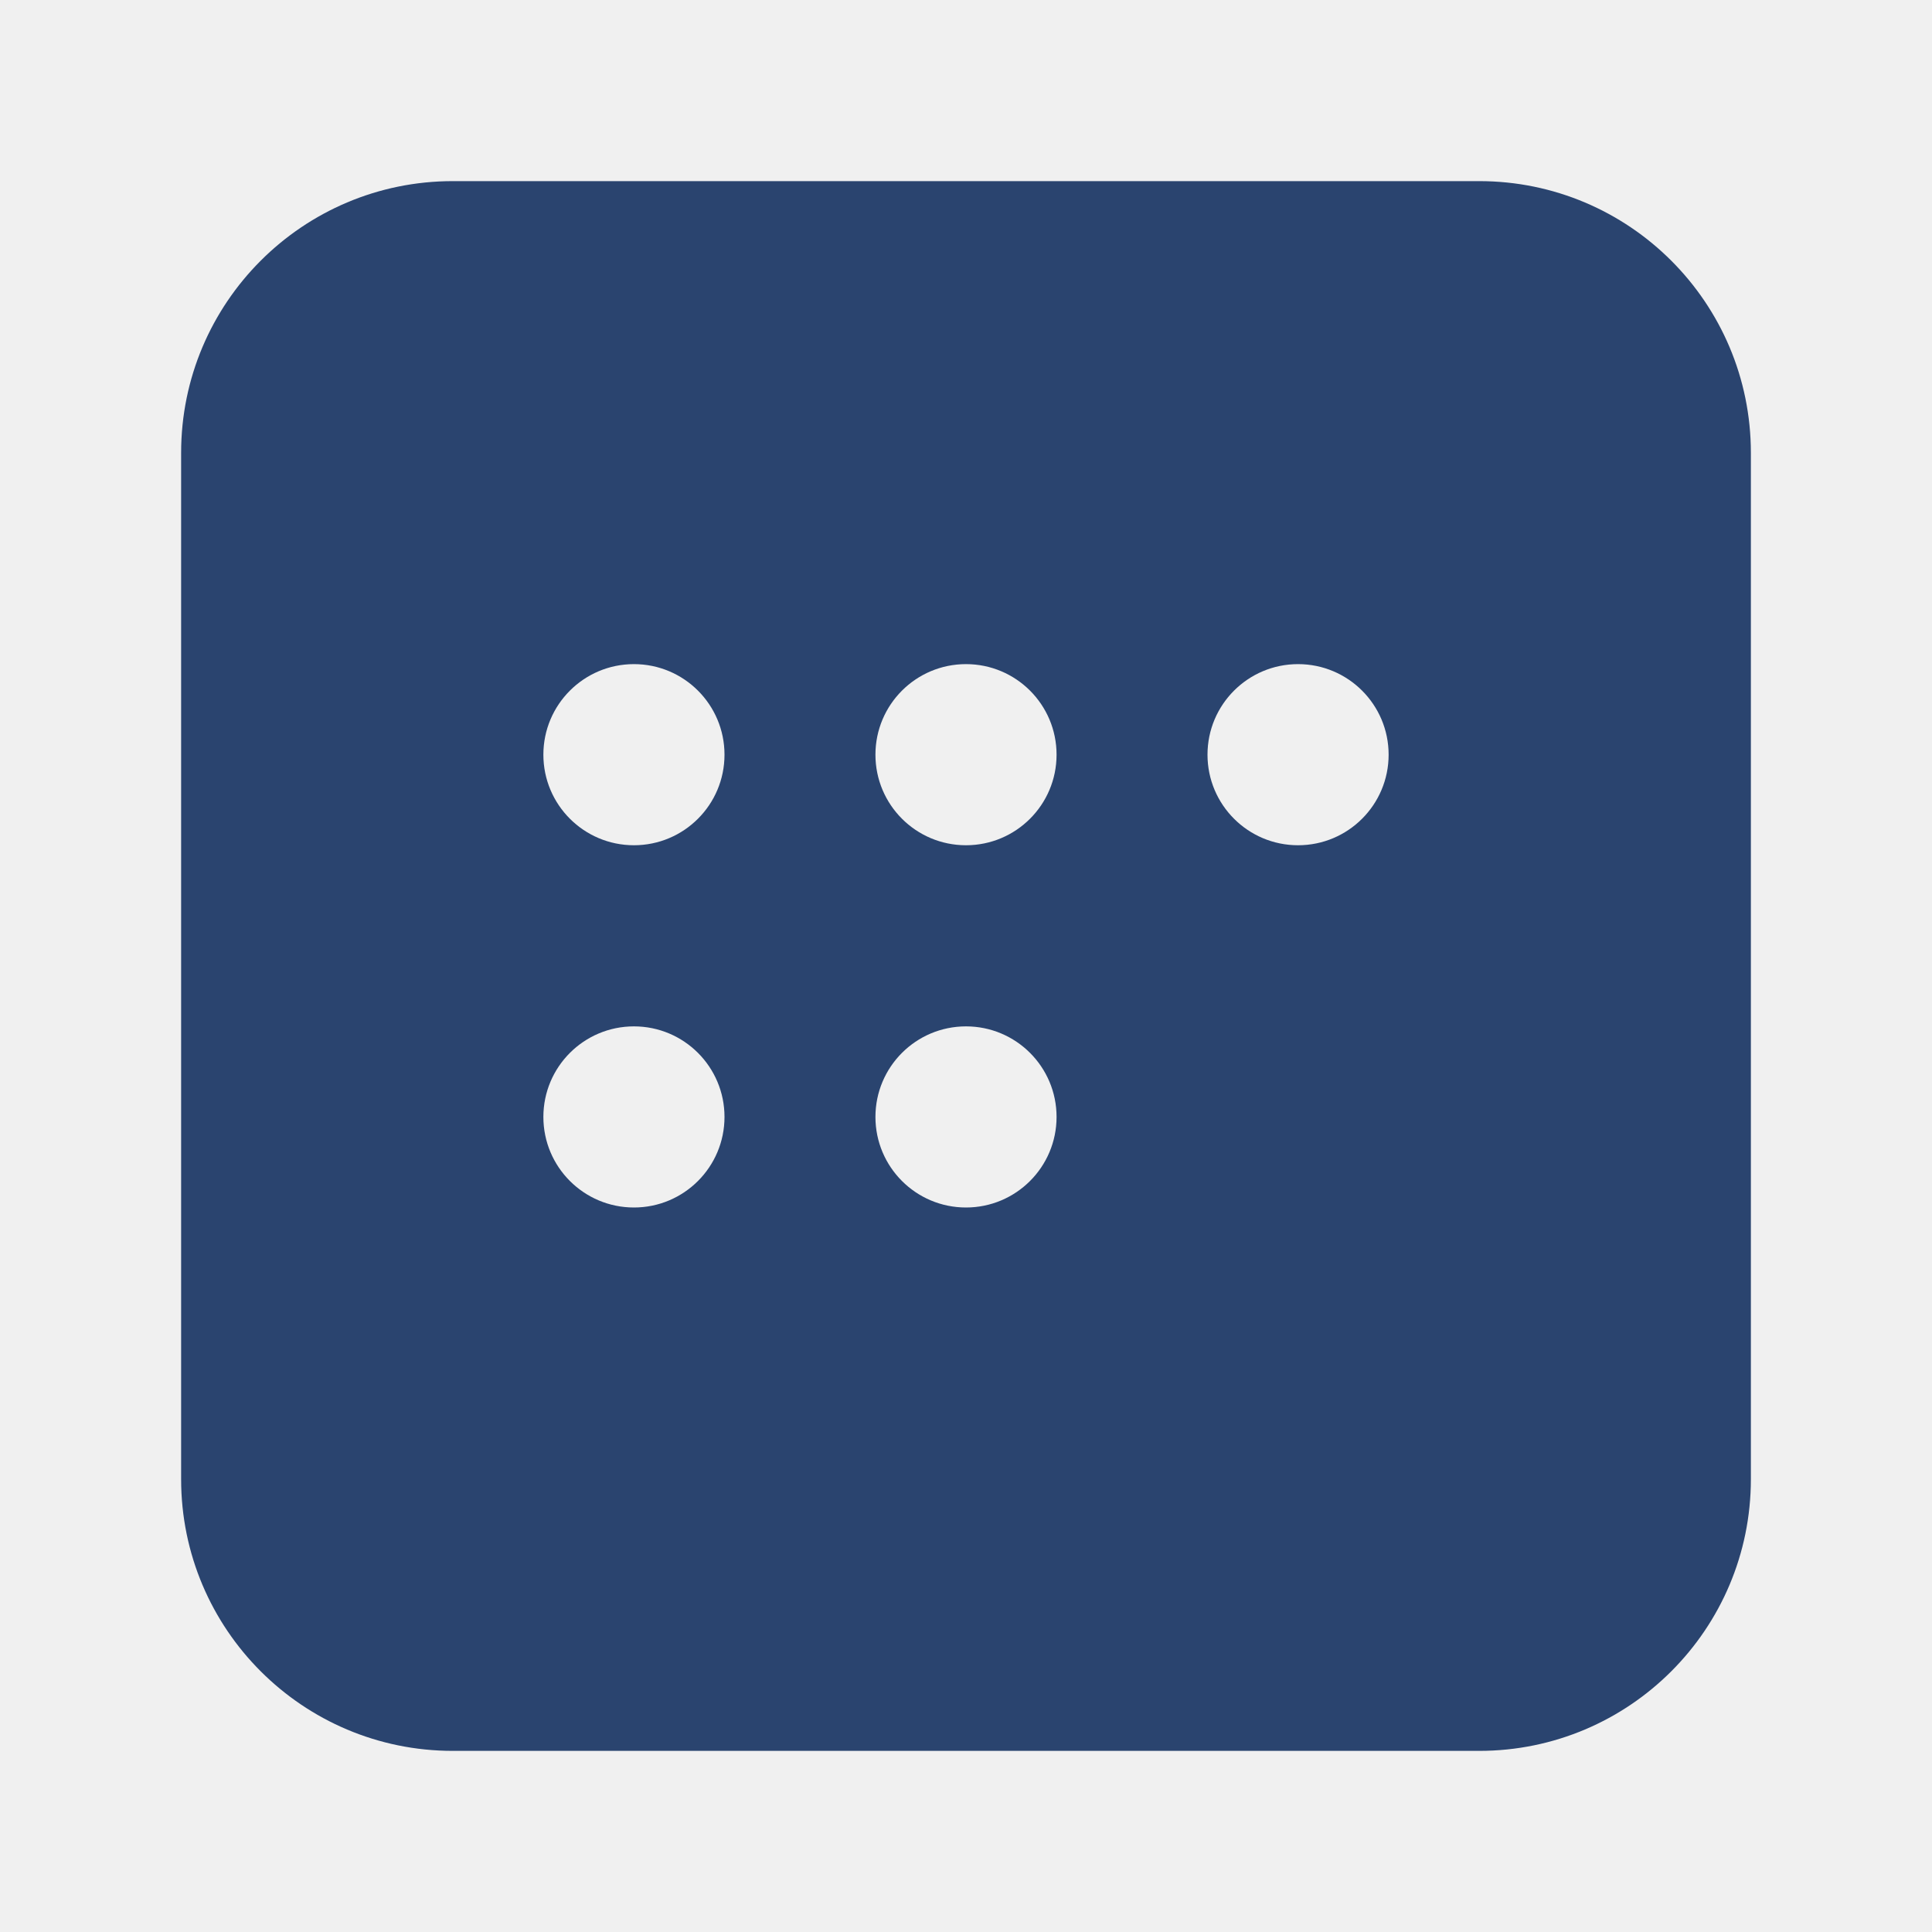
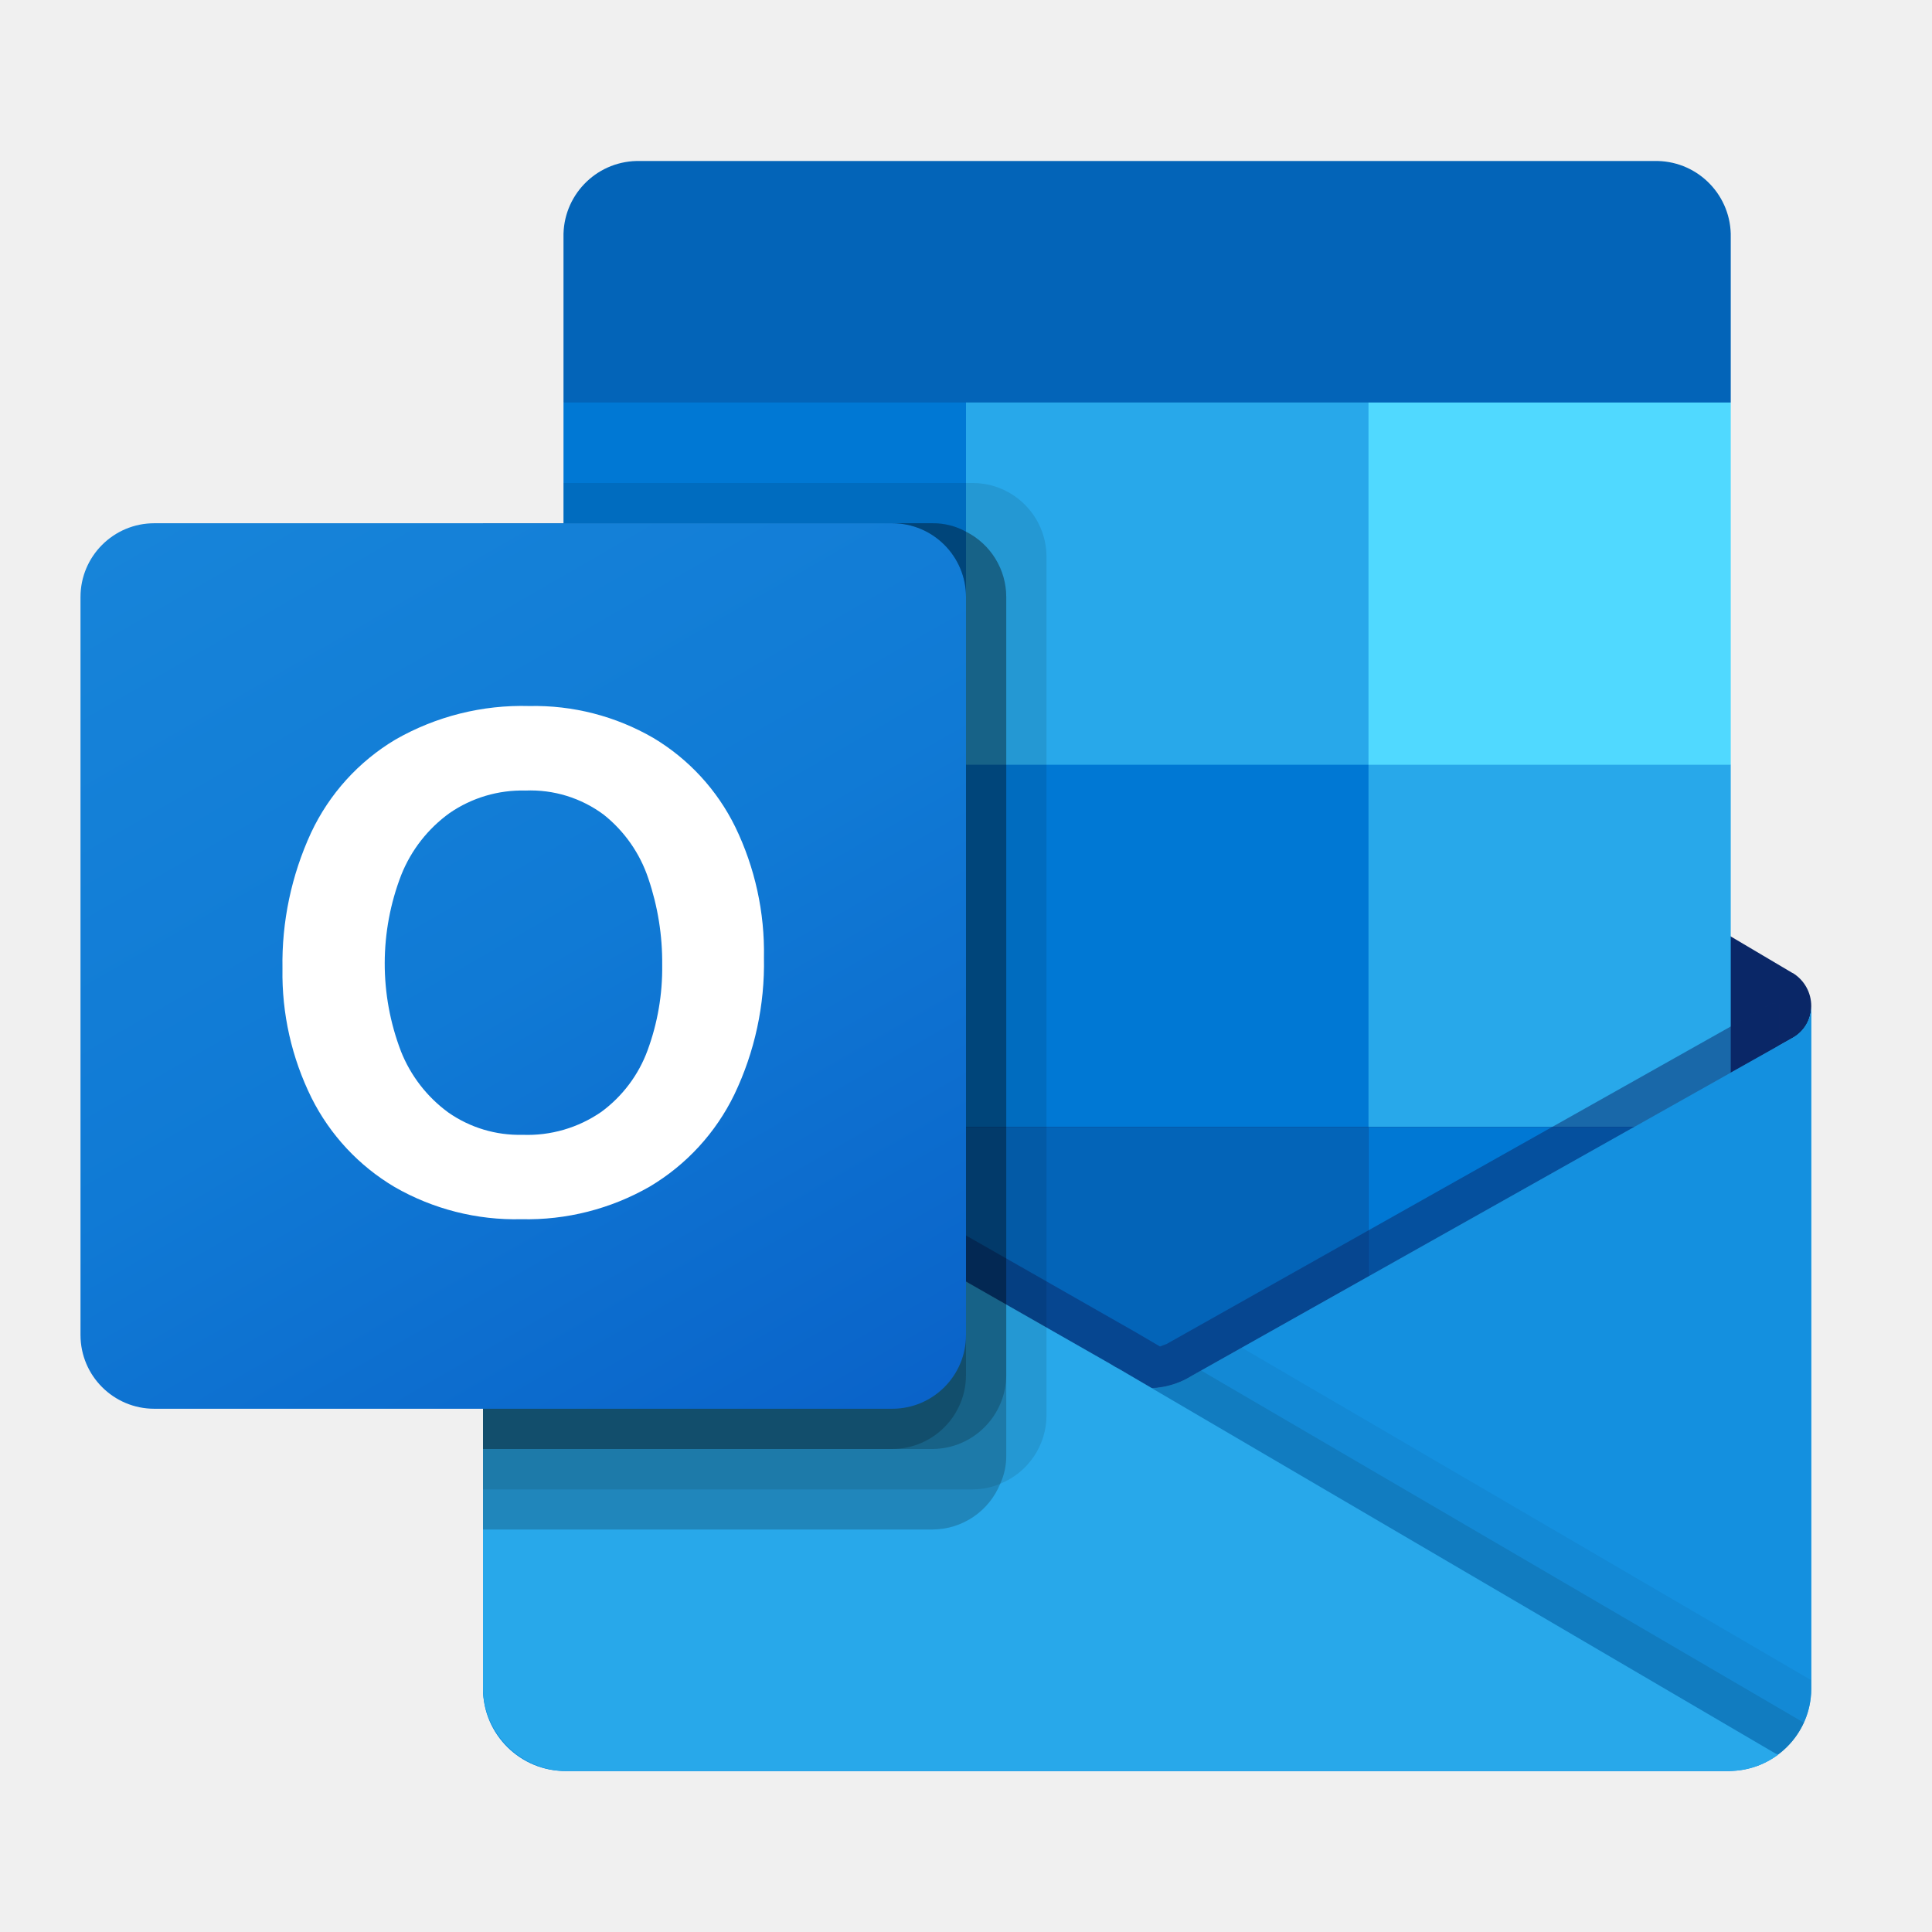
- <svg xmlns="http://www.w3.org/2000/svg" width="48" height="48" viewBox="0 0 48 48" fill="none">
-   <path d="M4.5 11.25C4.5 7.522 7.522 4.5 11.25 4.5H36.75C40.478 4.5 43.5 7.522 43.5 11.25V36.75C43.5 40.478 40.478 43.5 36.75 43.5H11.25C7.522 43.5 4.5 40.478 4.5 36.75V11.25ZM18 18.75C18 17.507 16.993 16.5 15.75 16.5C14.507 16.5 13.5 17.507 13.5 18.75C13.5 19.993 14.507 21 15.75 21C16.993 21 18 19.993 18 18.75ZM15.75 30C16.993 30 18 28.993 18 27.75C18 26.507 16.993 25.5 15.75 25.5C14.507 25.5 13.5 26.507 13.5 27.75C13.5 28.993 14.507 30 15.75 30ZM24 30C25.243 30 26.25 28.993 26.25 27.75C26.25 26.507 25.243 25.5 24 25.5C22.757 25.5 21.75 26.507 21.75 27.75C21.75 28.993 22.757 30 24 30ZM24 21C25.243 21 26.25 19.993 26.25 18.75C26.25 17.507 25.243 16.5 24 16.5C22.757 16.5 21.75 17.507 21.75 18.75C21.75 19.993 22.757 21 24 21ZM32.25 21C33.493 21 34.5 19.993 34.5 18.75C34.5 17.507 33.493 16.5 32.25 16.5C31.007 16.5 30 17.507 30 18.75C30 19.993 31.007 21 32.25 21Z" fill="#2A446F" />
+ <svg xmlns="http://www.w3.org/2000/svg" viewBox="0 0 48 48">
+   <defs>
+     <linearGradient id="a" x1="28.5" y1="25" x2="28.5" y2="44" gradientUnits="userSpaceOnUse">
+       <stop offset="0" stop-color="#35b8f1" />
+       <stop offset="1" stop-color="#28a8ea" />
+     </linearGradient>
+     <linearGradient id="b" x1="5.822" y1="11.568" x2="20.178" y2="36.432" gradientUnits="userSpaceOnUse">
+       <stop offset="0" stop-color="#1784d9" />
+       <stop offset=".5" stop-color="#107ad5" />
+       <stop offset="1" stop-color="#0a63c9" />
+     </linearGradient>
+   </defs>
+   <path d="M45 25a.96.96 0 0 0-.458-.825h-.005l-.018-.01-14.9-8.82a2.026 2.026 0 0 0-.2-.119 2 2 0 0 0-1.834 0 2.026 2.026 0 0 0-.2.119l-14.9 8.82-.018.01a.971.971 0 0 0 .023 1.663l14.9 8.82a2.241 2.241 0 0 0 .2.119 2 2 0 0 0 1.834 0 2.241 2.241 0 0 0 .2-.119l14.9-8.82A.959.959 0 0 0 45 25z" fill="#0a2767" />
+   <path fill="#0364b8" d="M14.222 19.111H24v8.963h-9.778zM43 10V5.9A1.858 1.858 0 0 0 41.187 4H15.813A1.858 1.858 0 0 0 14 5.9V10l15 4z" />
+   <path fill="#0078d4" d="M14 10h10v9H14z" />
+   <path fill="#28a8ea" d="M34 10H24v9l10 9h9v-9l-9-9z" />
+   <path fill="#0078d4" d="M24 19h10v9H24z" />
+   <path fill="#0364b8" d="M24 28h10v9H24z" />
+   <path fill="#14447d" d="M14.222 28.074H24v8.148h-9.778z" />
+   <path fill="#0078d4" d="M34 28h9v9h-9z" />
+   <path d="M44.542 25.783l-.019.01-14.9 8.38c-.065.04-.131.078-.2.112a2.077 2.077 0 0 1-.808.2l-.814-.476a2.033 2.033 0 0 1-.2-.115l-15.1-8.618h-.007L12 25v16.964A2.05 2.05 0 0 0 14.063 44h28.906c.017 0 .032-.008.05-.008a2.531 2.531 0 0 0 .7-.146A2.019 2.019 0 0 0 44 43.7c.067-.038.182-.121.182-.121A2.019 2.019 0 0 0 45 41.964V25a.9.9 0 0 1-.458.783z" fill="url(#a)" />
+   <path d="M44.2 24.933v1.04L28.62 36.7 12.49 25.283a.01.01 0 0 0-.01-.01l-1.48-.89v-.75l.61-.01 1.29.74.03.01.11.07s15.16 8.65 15.2 8.67l.58.34c.05-.02.1-.04.16-.06.03-.02 15.05-8.47 15.05-8.47z" fill="#0a2767" opacity=".5" />
+   <path fill="none" d="M0 0h48v48H0z" />
+   <path d="M44.542 25.783l-.019.011-14.9 8.38c-.065.04-.131.078-.2.112a2.089 2.089 0 0 1-1.834 0 2.264 2.264 0 0 1-.2-.112l-14.9-8.38-.018-.011A.9.9 0 0 1 12 25v16.964A2.049 2.049 0 0 0 14.062 44h28.876A2.049 2.049 0 0 0 45 41.964V25a.9.9 0 0 1-.458.783z" fill="#1490df" />
+   <path d="M29.84 34.05l-.223.125a2.183 2.183 0 0 1-.2.113 2.071 2.071 0 0 1-.786.208L34.3 41.2l9.889 2.383a2.038 2.038 0 0 0 .627-.783z" opacity=".1" />
+   <path d="M30.85 33.482l-1.233.693a2.183 2.183 0 0 1-.2.113 2.071 2.071 0 0 1-.786.208l2.656 7.323 12.905 1.761A2.022 2.022 0 0 0 45 41.964v-.219z" opacity=".05" />
+   <path d="M14.09 44h28.845a2.074 2.074 0 0 0 1.235-.4L27.8 34.011a2.033 2.033 0 0 1-.2-.115l-15.1-8.618h-.007L12 25v16.906A2.092 2.092 0 0 0 14.09 44z" fill="#28a8ea" />
+   <path d="M26 13.833v21.33a1.838 1.838 0 0 1-1.15 1.7 1.723 1.723 0 0 1-.68.14H12V13h2v-1h10.17A1.837 1.837 0 0 1 26 13.833z" opacity=".1" />
+   <path d="M25 14.833v21.33a1.629 1.629 0 0 1-.15.7A1.822 1.822 0 0 1 23.17 38H12V13h11.17a1.679 1.679 0 0 1 .83.21 1.818 1.818 0 0 1 1 1.623z" opacity=".2" />
+   <path d="M25 14.833v19.33A1.846 1.846 0 0 1 23.17 36H12V13h11.17a1.679 1.679 0 0 1 .83.21 1.818 1.818 0 0 1 1 1.623z" opacity=".2" />
+   <path d="M24 14.833v19.33A1.839 1.839 0 0 1 22.17 36H12V13h10.17A1.831 1.831 0 0 1 24 14.833z" opacity=".2" />
+   <rect x="2" y="13" width="22" height="22" rx="1.833" fill="url(#b)" />
+   <path d="M7.729 20.688a5.332 5.332 0 0 1 2.094-2.313 6.33 6.33 0 0 1 3.327-.834 5.892 5.892 0 0 1 3.079.791 5.284 5.284 0 0 1 2.037 2.21 7.133 7.133 0 0 1 .714 3.25 7.528 7.528 0 0 1-.735 3.4 5.41 5.41 0 0 1-2.1 2.287 6.126 6.126 0 0 1-3.194.812 6.02 6.02 0 0 1-3.147-.8 5.366 5.366 0 0 1-2.064-2.214 6.963 6.963 0 0 1-.722-3.211 7.733 7.733 0 0 1 .711-3.378zm2.232 5.43a3.461 3.461 0 0 0 1.178 1.522 3.077 3.077 0 0 0 1.84.554 3.223 3.223 0 0 0 1.964-.572 3.315 3.315 0 0 0 1.144-1.522 5.908 5.908 0 0 0 .365-2.123 6.463 6.463 0 0 0-.344-2.15A3.4 3.4 0 0 0 15 20.241a3.043 3.043 0 0 0-1.947-.6 3.175 3.175 0 0 0-1.883.559 3.49 3.49 0 0 0-1.2 1.535 6.1 6.1 0 0 0-.008 4.385z" fill="#fff" />
+   <path fill="#50d9ff" d="M34 10h9v9h-9z" />
</svg>
